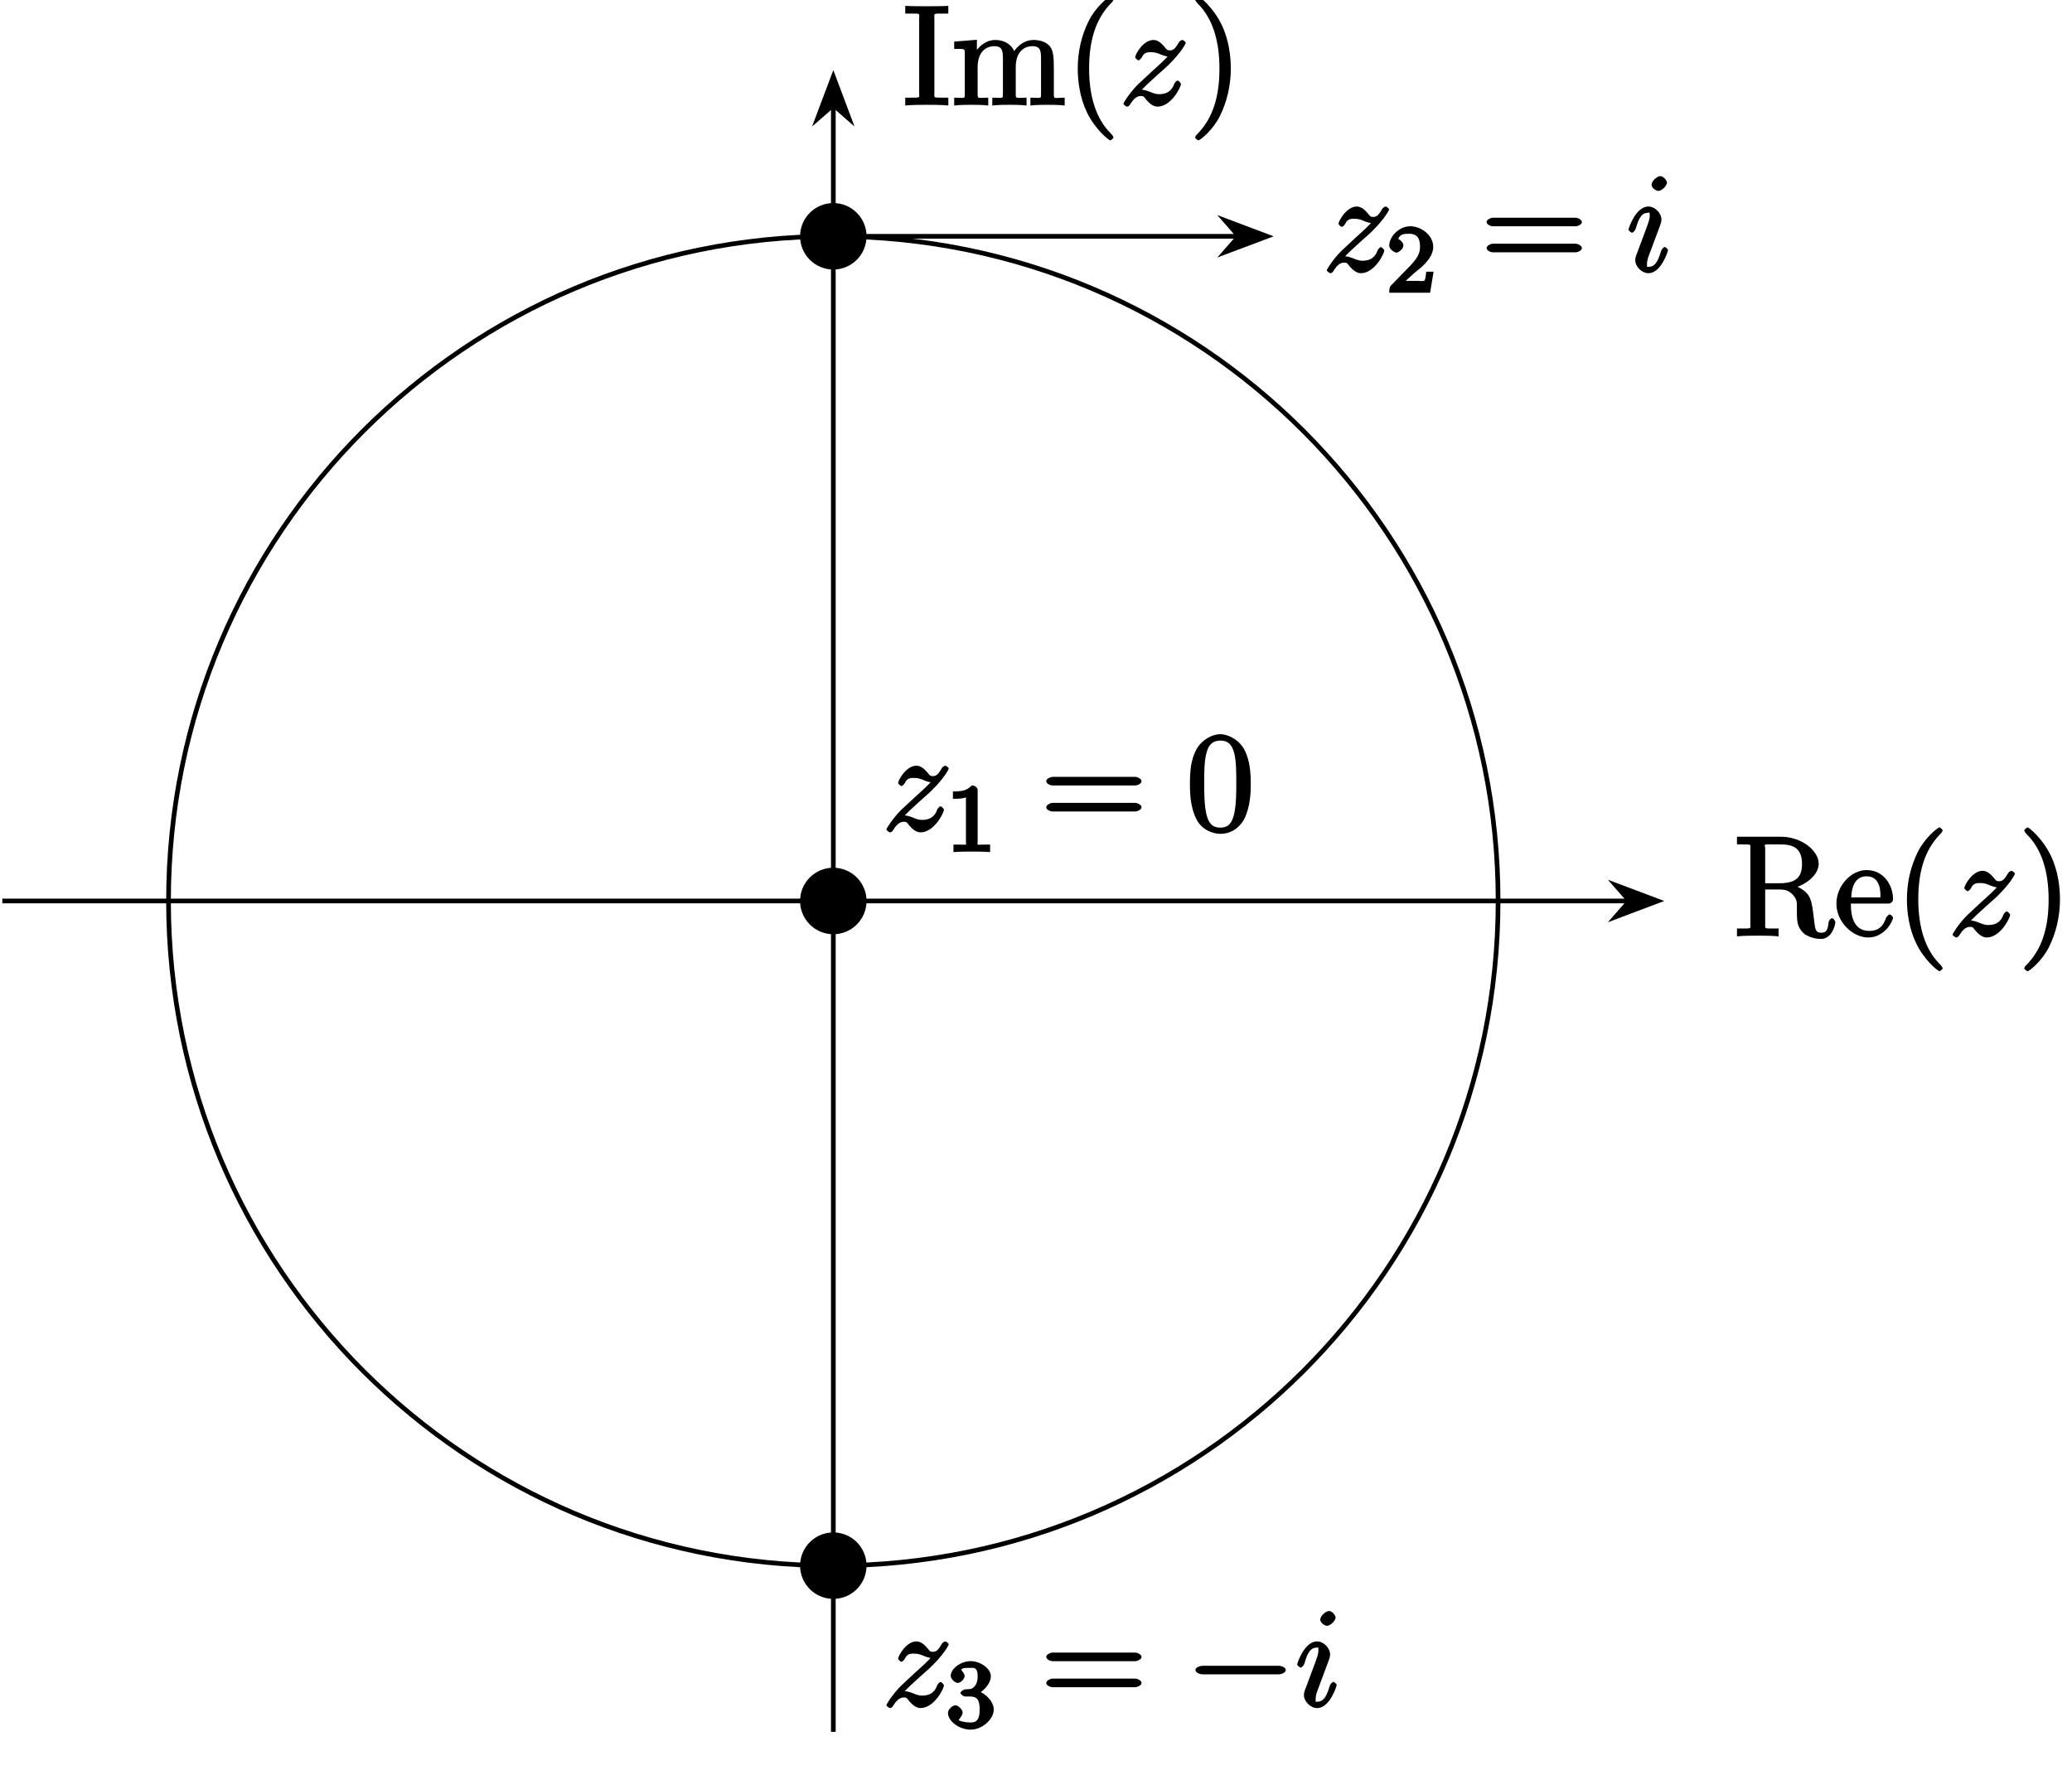
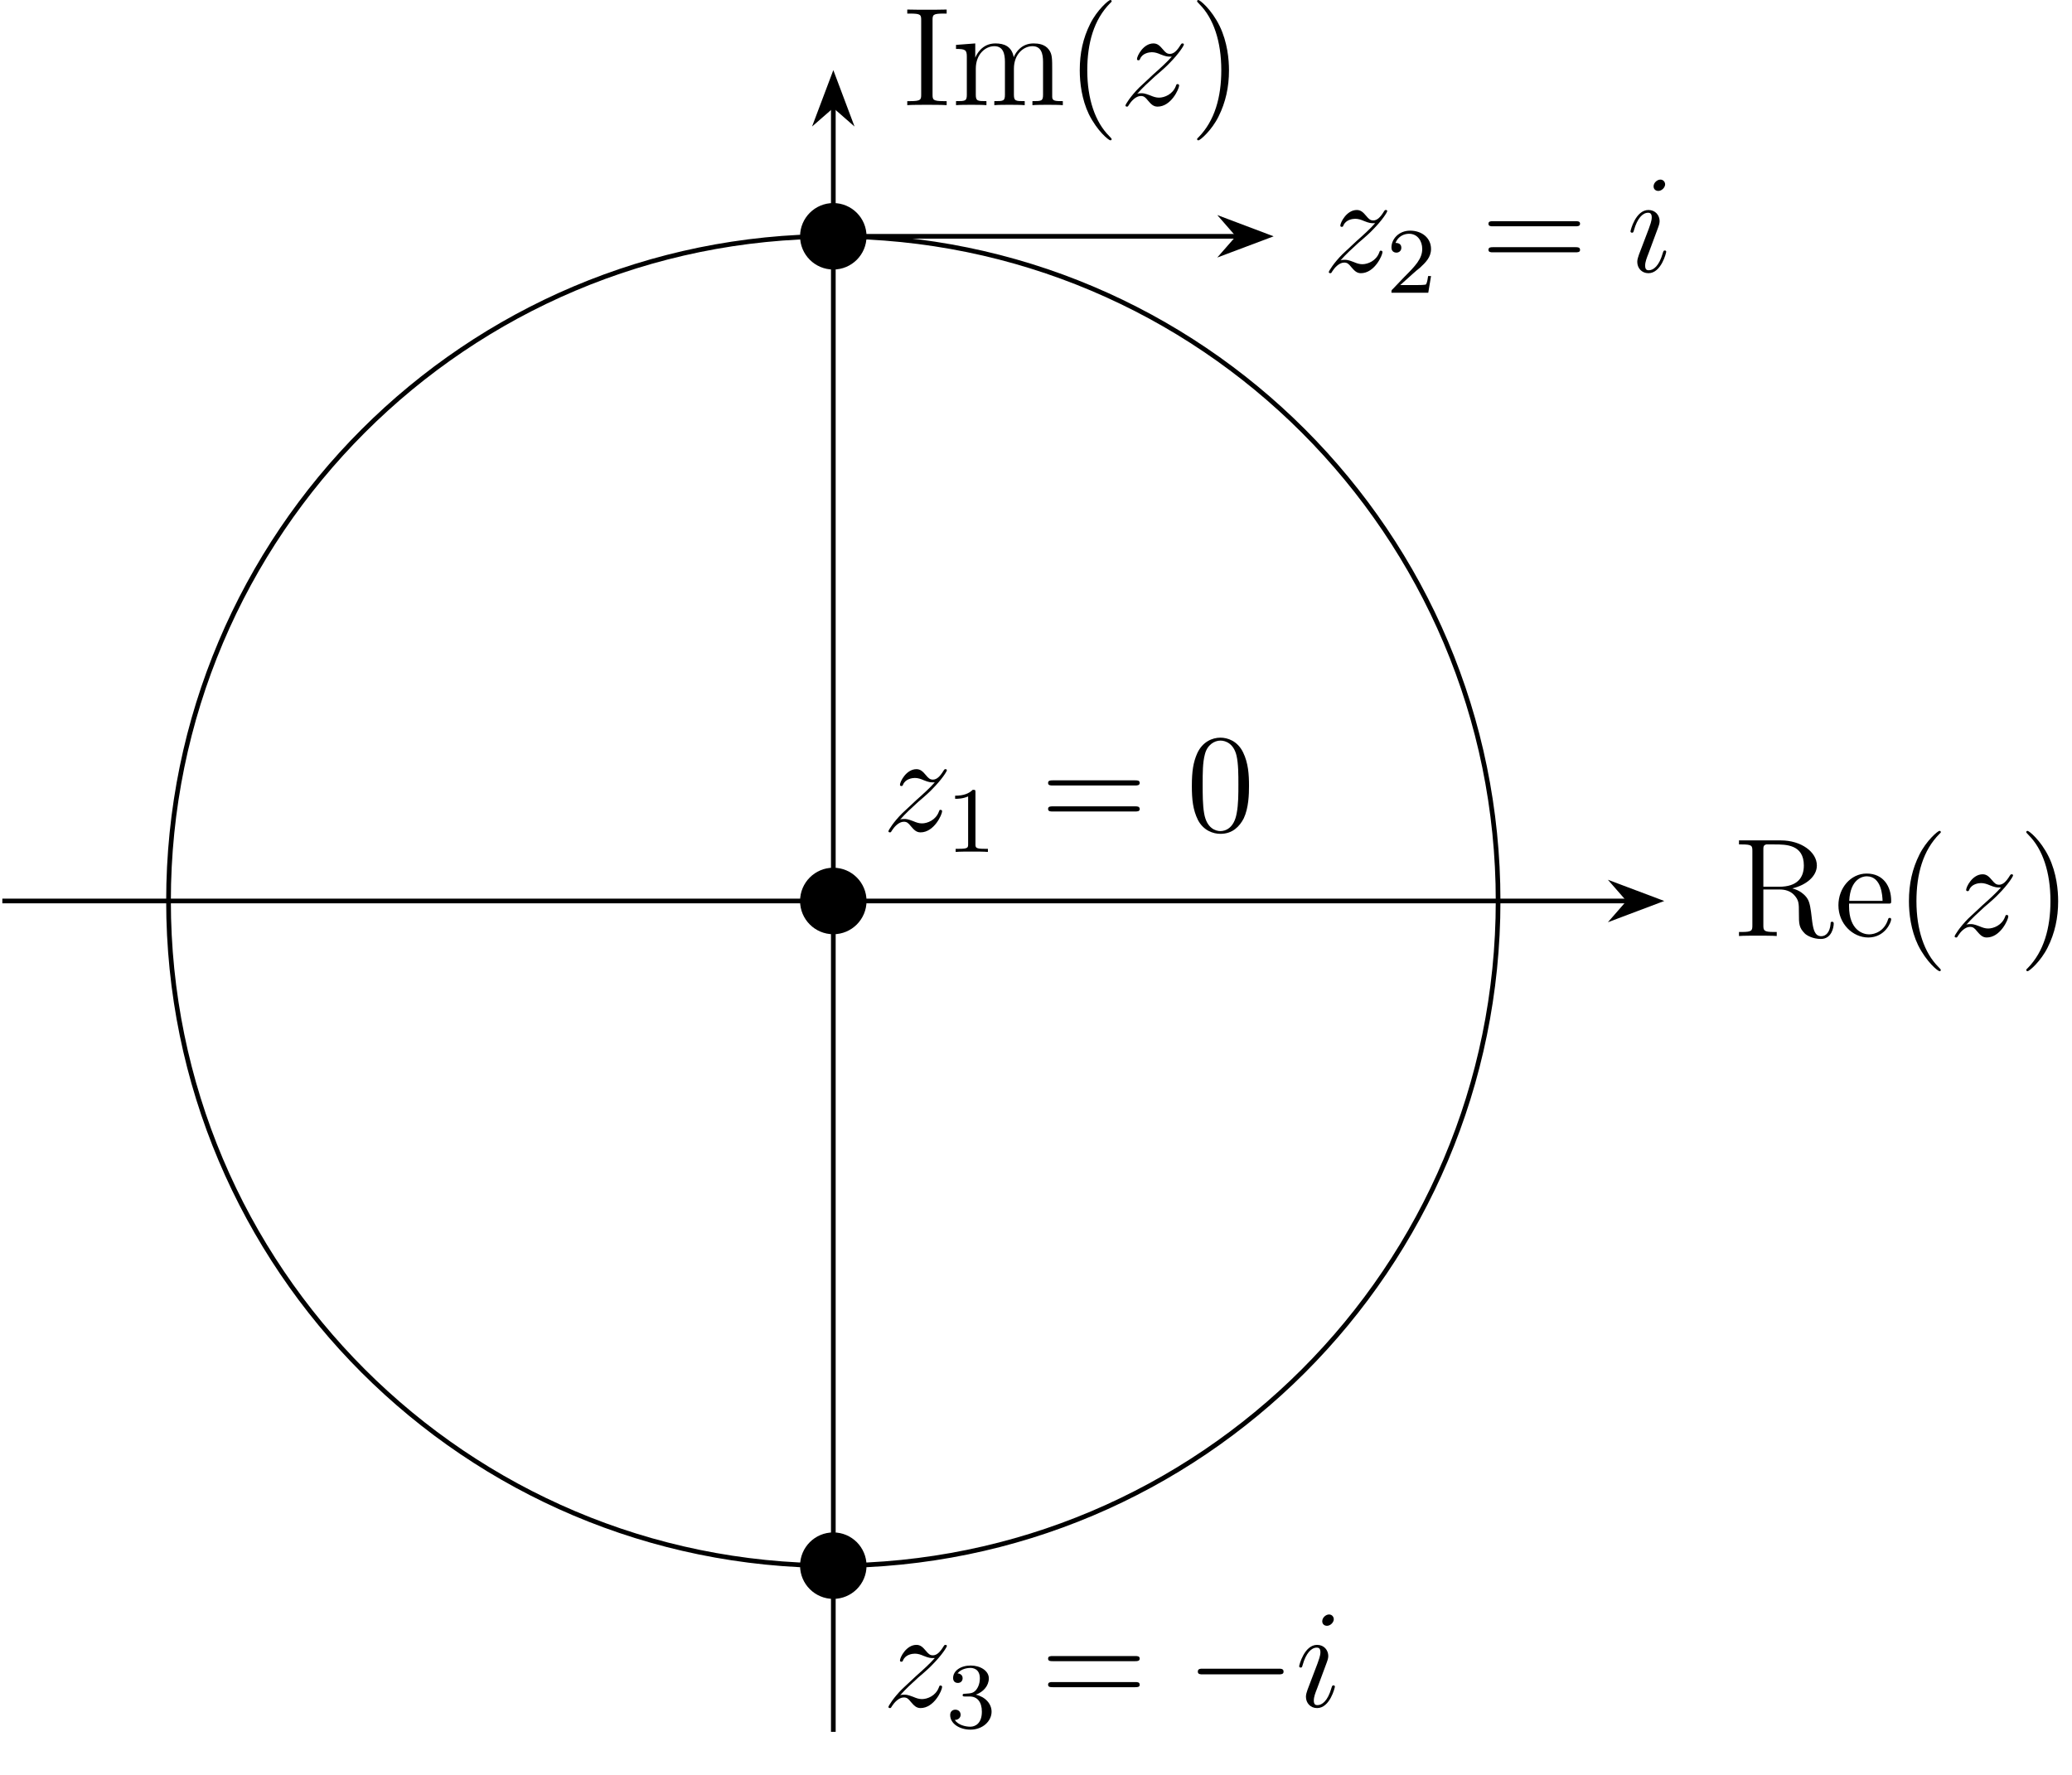
<svg xmlns="http://www.w3.org/2000/svg" xmlns:xlink="http://www.w3.org/1999/xlink" width="176.7pt" height="151.34pt" viewBox="0 0 176.7 151.34" version="1.1">
  <defs>
    <g>
      <symbol overflow="visible" id="glyph0-0">
        <path style="stroke:none;" d="" />
      </symbol>
      <symbol overflow="visible" id="glyph0-1">
-         <path style="stroke:none;" d="M 8.719 -1.188 C 8.719 -1.25 8.578 -1.516 8.438 -1.516 C 8.312 -1.516 8.156 -1.297 8.141 -1.172 C 8.078 -0.453 7.906 -0.281 7.516 -0.281 C 6.969 -0.281 7 -0.688 6.906 -1.328 L 6.797 -2.219 C 6.703 -2.828 6.609 -3.312 6.25 -3.688 C 6.125 -3.812 5.703 -4.188 5.047 -4.359 L 5.047 -4.062 C 6.234 -4.344 7.297 -5.234 7.297 -6.156 C 7.297 -7.312 5.797 -8.469 4.078 -8.469 L 0.328 -8.469 L 0.328 -7.812 L 0.734 -7.812 C 1.609 -7.812 1.469 -7.844 1.469 -7.406 L 1.469 -1.047 C 1.469 -0.609 1.609 -0.641 0.734 -0.641 L 0.328 -0.641 L 0.328 0.031 C 0.781 -0.031 1.75 -0.031 2.109 -0.031 C 2.453 -0.031 3.438 -0.031 3.875 0.031 L 3.875 -0.641 L 3.484 -0.641 C 2.625 -0.641 2.734 -0.609 2.734 -1.047 L 2.734 -3.969 L 3.969 -3.969 C 4.438 -3.969 4.75 -3.875 5.078 -3.531 C 5.484 -3.078 5.438 -2.938 5.438 -2.109 C 5.438 -1.172 5.484 -0.75 6.016 -0.234 C 6.188 -0.062 6.812 0.25 7.484 0.25 C 8.422 0.25 8.719 -0.938 8.719 -1.188 Z M 5.875 -6.156 C 5.875 -5.109 5.469 -4.5 3.922 -4.5 L 2.734 -4.5 L 2.734 -7.484 C 2.734 -7.75 2.578 -7.75 2.828 -7.812 C 2.938 -7.812 3.297 -7.812 3.531 -7.812 C 4.5 -7.812 5.875 -7.953 5.875 -6.156 Z M 5.875 -6.156 " />
+         <path style="stroke:none;" d="M 8.578 -1.047 C 8.578 -1.109 8.578 -1.219 8.438 -1.219 C 8.312 -1.219 8.312 -1.141 8.312 -1.031 C 8.25 -0.312 7.906 0.016 7.516 0.016 C 6.969 0.016 6.844 -0.547 6.75 -1.188 L 6.641 -2.078 C 6.547 -2.672 6.5 -3.062 6.141 -3.438 C 6.016 -3.562 5.703 -3.891 5.047 -4.062 C 6.234 -4.344 7.141 -5.094 7.141 -6.016 C 7.141 -7.172 5.797 -8.156 4.078 -8.156 L 0.5 -8.156 L 0.5 -7.812 L 0.734 -7.812 C 1.609 -7.812 1.641 -7.703 1.641 -7.25 L 1.641 -0.906 C 1.641 -0.469 1.609 -0.344 0.734 -0.344 L 0.5 -0.344 L 0.5 0 C 0.781 -0.031 1.75 -0.031 2.109 -0.031 C 2.453 -0.031 3.438 -0.031 3.719 0 L 3.719 -0.344 L 3.484 -0.344 C 2.625 -0.344 2.578 -0.469 2.578 -0.906 L 2.578 -3.969 L 3.969 -3.969 C 4.438 -3.969 4.875 -3.844 5.203 -3.5 C 5.609 -3.047 5.609 -2.797 5.609 -1.969 C 5.609 -1.031 5.609 -0.719 6.125 -0.203 C 6.312 -0.031 6.812 0.25 7.484 0.25 C 8.422 0.25 8.578 -0.781 8.578 -1.047 Z M 6.031 -6.016 C 6.031 -4.969 5.469 -4.203 3.922 -4.203 L 2.578 -4.203 L 2.578 -7.344 C 2.578 -7.609 2.578 -7.75 2.828 -7.812 C 2.938 -7.812 3.297 -7.812 3.531 -7.812 C 4.5 -7.812 6.031 -7.812 6.031 -6.016 Z M 6.031 -6.016 " />
      </symbol>
      <symbol overflow="visible" id="glyph0-2">
-         <path style="stroke:none;" d="M 5.016 -1.562 C 5.016 -1.641 4.812 -1.844 4.734 -1.844 C 4.641 -1.844 4.453 -1.625 4.422 -1.562 C 4.109 -0.562 3.484 -0.438 2.969 -0.438 C 2.469 -0.438 1.422 -0.625 1.422 -2.688 L 1.422 -2.766 L 4.578 -2.766 C 4.844 -2.766 5.016 -2.922 5.016 -3.141 C 5.016 -4.344 4.219 -5.625 2.766 -5.625 C 1.406 -5.625 0.188 -4.25 0.188 -2.766 C 0.188 -1.188 1.578 0.125 2.906 0.125 C 4.328 0.125 5.016 -1.312 5.016 -1.562 Z M 4.125 -3.297 L 1.453 -3.297 C 1.531 -5.016 2.422 -5.094 2.766 -5.094 C 4.047 -5.094 3.938 -3.547 3.938 -3.297 Z M 4.125 -3.297 " />
+         <path style="stroke:none;" d="M 4.859 -1.422 C 4.859 -1.5 4.812 -1.547 4.734 -1.547 C 4.641 -1.547 4.609 -1.484 4.594 -1.422 C 4.281 -0.422 3.484 -0.141 2.969 -0.141 C 2.469 -0.141 1.266 -0.484 1.266 -2.547 L 1.266 -2.766 L 4.578 -2.766 C 4.844 -2.766 4.859 -2.766 4.859 -3 C 4.859 -4.203 4.219 -5.328 2.766 -5.328 C 1.406 -5.328 0.359 -4.094 0.359 -2.625 C 0.359 -1.047 1.578 0.125 2.906 0.125 C 4.328 0.125 4.859 -1.172 4.859 -1.422 Z M 4.125 -3 L 1.281 -3 C 1.375 -4.875 2.422 -5.094 2.766 -5.094 C 4.047 -5.094 4.109 -3.406 4.125 -3 Z M 4.125 -3 " />
      </symbol>
      <symbol overflow="visible" id="glyph0-3">
-         <path style="stroke:none;" d="M 3.938 -0.141 L 3.938 -0.641 L 3.531 -0.641 C 2.625 -0.641 2.75 -0.609 2.75 -1.047 L 2.75 -7.406 C 2.75 -7.844 2.625 -7.812 3.531 -7.812 L 3.938 -7.812 L 3.938 -8.469 C 3.5 -8.438 2.469 -8.438 2.109 -8.438 C 1.75 -8.438 0.719 -8.438 0.266 -8.469 L 0.266 -7.812 L 0.688 -7.812 C 1.594 -7.812 1.453 -7.844 1.453 -7.406 L 1.453 -1.047 C 1.453 -0.609 1.594 -0.641 0.688 -0.641 L 0.266 -0.641 L 0.266 0.031 C 0.719 -0.031 1.75 -0.031 2.109 -0.031 C 2.469 -0.031 3.5 -0.031 3.938 0.031 Z M 3.938 -0.141 " />
+         <path style="stroke:none;" d="M 3.797 0 L 3.797 -0.344 L 3.531 -0.344 C 2.625 -0.344 2.594 -0.469 2.594 -0.906 L 2.594 -7.25 C 2.594 -7.703 2.625 -7.812 3.531 -7.812 L 3.797 -7.812 L 3.797 -8.156 C 3.5 -8.141 2.469 -8.141 2.109 -8.141 C 1.75 -8.141 0.719 -8.141 0.438 -8.156 L 0.438 -7.812 L 0.688 -7.812 C 1.594 -7.812 1.625 -7.703 1.625 -7.25 L 1.625 -0.906 C 1.625 -0.469 1.594 -0.344 0.688 -0.344 L 0.438 -0.344 L 0.438 0 C 0.719 -0.031 1.75 -0.031 2.109 -0.031 C 2.469 -0.031 3.5 -0.031 3.797 0 Z M 3.797 0 " />
      </symbol>
      <symbol overflow="visible" id="glyph0-4">
-         <path style="stroke:none;" d="M 9.641 -0.141 L 9.641 -0.641 C 8.875 -0.641 8.734 -0.484 8.719 -0.844 L 8.719 -3.047 C 8.719 -4.156 8.672 -4.609 8.406 -4.984 C 8.062 -5.453 7.391 -5.562 6.984 -5.562 C 5.984 -5.562 5.312 -4.703 5.125 -4.234 L 5.453 -4.234 C 5.281 -5.156 4.484 -5.562 3.734 -5.562 C 2.562 -5.562 1.953 -4.422 1.906 -4.344 L 2.156 -4.344 L 2.156 -5.578 L 0.219 -5.422 L 0.219 -4.797 C 1.188 -4.797 1.125 -4.859 1.125 -4.266 L 1.125 -1.031 C 1.125 -0.484 1.156 -0.641 0.219 -0.641 L 0.219 0.031 C 0.688 -0.031 1.344 -0.031 1.672 -0.031 C 2.016 -0.031 2.672 -0.031 3.125 0.031 L 3.125 -0.641 C 2.219 -0.641 2.219 -0.484 2.219 -1.031 L 2.219 -3.25 C 2.219 -4.5 2.891 -5.031 3.641 -5.031 C 4.375 -5.031 4.375 -4.562 4.375 -3.844 L 4.375 -1.031 C 4.375 -0.484 4.406 -0.641 3.469 -0.641 L 3.469 0.031 C 3.938 -0.031 4.594 -0.031 4.922 -0.031 C 5.266 -0.031 5.922 -0.031 6.391 0.031 L 6.391 -0.641 C 5.469 -0.641 5.469 -0.484 5.469 -1.031 L 5.469 -3.25 C 5.469 -4.5 6.141 -5.031 6.891 -5.031 C 7.625 -5.031 7.625 -4.562 7.625 -3.844 L 7.625 -1.031 C 7.625 -0.484 7.656 -0.641 6.719 -0.641 L 6.719 0.031 C 7.203 -0.031 7.844 -0.031 8.172 -0.031 C 8.516 -0.031 9.172 -0.031 9.641 0.031 Z M 9.641 -0.141 " />
+         <path style="stroke:none;" d="M 9.484 0 L 9.484 -0.344 C 8.875 -0.344 8.578 -0.344 8.578 -0.703 L 8.578 -2.906 C 8.578 -4.016 8.578 -4.344 8.297 -4.734 C 7.953 -5.203 7.391 -5.266 6.984 -5.266 C 5.984 -5.266 5.484 -4.547 5.297 -4.094 C 5.125 -5.016 4.484 -5.266 3.734 -5.266 C 2.562 -5.266 2.109 -4.281 2.016 -4.047 L 2.016 -5.266 L 0.375 -5.141 L 0.375 -4.797 C 1.188 -4.797 1.297 -4.703 1.297 -4.125 L 1.297 -0.891 C 1.297 -0.344 1.156 -0.344 0.375 -0.344 L 0.375 0 C 0.688 -0.031 1.344 -0.031 1.672 -0.031 C 2.016 -0.031 2.672 -0.031 2.969 0 L 2.969 -0.344 C 2.219 -0.344 2.062 -0.344 2.062 -0.891 L 2.062 -3.109 C 2.062 -4.359 2.891 -5.031 3.641 -5.031 C 4.375 -5.031 4.547 -4.422 4.547 -3.688 L 4.547 -0.891 C 4.547 -0.344 4.406 -0.344 3.641 -0.344 L 3.641 0 C 3.938 -0.031 4.594 -0.031 4.922 -0.031 C 5.266 -0.031 5.922 -0.031 6.234 0 L 6.234 -0.344 C 5.469 -0.344 5.312 -0.344 5.312 -0.891 L 5.312 -3.109 C 5.312 -4.359 6.141 -5.031 6.891 -5.031 C 7.625 -5.031 7.797 -4.422 7.797 -3.688 L 7.797 -0.891 C 7.797 -0.344 7.656 -0.344 6.891 -0.344 L 6.891 0 C 7.203 -0.031 7.844 -0.031 8.172 -0.031 C 8.516 -0.031 9.172 -0.031 9.484 0 Z M 9.484 0 " />
      </symbol>
      <symbol overflow="visible" id="glyph1-0">
        <path style="stroke:none;" d="" />
      </symbol>
      <symbol overflow="visible" id="glyph1-1">
-         <path style="stroke:none;" d="M 4.047 2.766 C 4.047 2.719 4 2.594 3.797 2.391 C 2.594 1.188 1.969 -0.688 1.969 -3.125 C 1.969 -5.438 2.484 -7.328 3.875 -8.734 C 4 -8.844 4.047 -8.984 4.047 -9.016 C 4.047 -9.078 3.828 -9.266 3.781 -9.266 C 3.625 -9.266 2.516 -8.359 1.938 -7.188 C 1.328 -5.969 1 -4.594 1 -3.125 C 1 -2.062 1.172 -0.641 1.797 0.641 C 2.5 2.078 3.641 3 3.781 3 C 3.828 3 4.047 2.828 4.047 2.766 Z M 4.047 2.766 " />
+         <path style="stroke:none;" d="M 3.891 2.906 C 3.891 2.875 3.891 2.844 3.688 2.641 C 2.484 1.438 1.812 -0.531 1.812 -2.969 C 1.812 -5.297 2.375 -7.297 3.766 -8.703 C 3.891 -8.812 3.891 -8.828 3.891 -8.875 C 3.891 -8.938 3.828 -8.969 3.781 -8.969 C 3.625 -8.969 2.641 -8.109 2.062 -6.938 C 1.453 -5.719 1.172 -4.453 1.172 -2.969 C 1.172 -1.906 1.344 -0.484 1.953 0.781 C 2.672 2.219 3.641 3 3.781 3 C 3.828 3 3.891 2.969 3.891 2.906 Z M 3.891 2.906 " />
      </symbol>
      <symbol overflow="visible" id="glyph1-2">
-         <path style="stroke:none;" d="M 3.531 -3.125 C 3.531 -4.031 3.406 -5.516 2.734 -6.891 C 2.031 -8.328 0.891 -9.266 0.766 -9.266 C 0.719 -9.266 0.484 -9.078 0.484 -9.016 C 0.484 -8.984 0.531 -8.844 0.734 -8.641 C 1.938 -7.438 2.562 -5.562 2.562 -3.125 C 2.562 -0.812 2.047 1.078 0.656 2.484 C 0.531 2.594 0.484 2.719 0.484 2.766 C 0.484 2.828 0.719 3 0.766 3 C 0.922 3 2.016 2.109 2.594 0.938 C 3.203 -0.281 3.531 -1.688 3.531 -3.125 Z M 3.531 -3.125 " />
+         <path style="stroke:none;" d="M 3.375 -2.969 C 3.375 -3.891 3.25 -5.359 2.578 -6.75 C 1.875 -8.188 0.891 -8.969 0.766 -8.969 C 0.719 -8.969 0.656 -8.938 0.656 -8.875 C 0.656 -8.828 0.656 -8.812 0.859 -8.609 C 2.062 -7.406 2.719 -5.422 2.719 -2.984 C 2.719 -0.672 2.156 1.328 0.781 2.734 C 0.656 2.844 0.656 2.875 0.656 2.906 C 0.656 2.969 0.719 3 0.766 3 C 0.922 3 1.906 2.141 2.484 0.969 C 3.094 -0.25 3.375 -1.547 3.375 -2.969 Z M 3.375 -2.969 " />
      </symbol>
      <symbol overflow="visible" id="glyph1-3">
-         <path style="stroke:none;" d="M 8.062 -3.875 C 8.234 -3.875 8.609 -4.016 8.609 -4.234 C 8.609 -4.453 8.25 -4.609 8.062 -4.609 L 1.031 -4.609 C 0.859 -4.609 0.484 -4.453 0.484 -4.25 C 0.484 -4.016 0.844 -3.875 1.031 -3.875 Z M 8.062 -1.656 C 8.234 -1.656 8.609 -1.797 8.609 -2.016 C 8.609 -2.234 8.25 -2.391 8.062 -2.391 L 1.031 -2.391 C 0.859 -2.391 0.484 -2.234 0.484 -2.016 C 0.484 -1.797 0.844 -1.656 1.031 -1.656 Z M 8.062 -1.656 " />
+         <path style="stroke:none;" d="M 8.062 -3.875 C 8.234 -3.875 8.453 -3.875 8.453 -4.094 C 8.453 -4.312 8.25 -4.312 8.062 -4.312 L 1.031 -4.312 C 0.859 -4.312 0.641 -4.312 0.641 -4.094 C 0.641 -3.875 0.844 -3.875 1.031 -3.875 Z M 8.062 -1.656 C 8.234 -1.656 8.453 -1.656 8.453 -1.859 C 8.453 -2.094 8.25 -2.094 8.062 -2.094 L 1.031 -2.094 C 0.859 -2.094 0.641 -2.094 0.641 -1.875 C 0.641 -1.656 0.844 -1.656 1.031 -1.656 Z M 8.062 -1.656 " />
      </symbol>
      <symbol overflow="visible" id="glyph1-4">
-         <path style="stroke:none;" d="M 5.516 -3.969 C 5.516 -4.953 5.453 -5.922 5.016 -6.844 C 4.531 -7.828 3.516 -8.25 2.922 -8.25 C 2.234 -8.25 1.219 -7.75 0.781 -6.75 C 0.438 -6 0.328 -5.266 0.328 -3.969 C 0.328 -2.812 0.453 -1.828 0.891 -0.984 C 1.344 -0.078 2.297 0.25 2.922 0.25 C 3.953 0.25 4.656 -0.406 4.984 -1.062 C 5.484 -2.109 5.516 -3.281 5.516 -3.969 Z M 2.922 -0.281 C 2.531 -0.281 1.906 -0.344 1.688 -1.656 C 1.547 -2.359 1.547 -3.281 1.547 -4.109 C 1.547 -5.094 1.547 -5.969 1.75 -6.688 C 1.953 -7.484 2.406 -7.703 2.922 -7.703 C 3.375 -7.703 3.891 -7.578 4.125 -6.547 C 4.281 -5.875 4.281 -4.922 4.281 -4.109 C 4.281 -3.312 4.281 -2.406 4.141 -1.672 C 3.922 -0.359 3.328 -0.281 2.922 -0.281 Z M 2.922 -0.281 " />
+         <path style="stroke:none;" d="M 5.359 -3.828 C 5.359 -4.812 5.297 -5.781 4.859 -6.688 C 4.375 -7.688 3.516 -7.953 2.922 -7.953 C 2.234 -7.953 1.391 -7.609 0.938 -6.609 C 0.609 -5.859 0.484 -5.109 0.484 -3.828 C 0.484 -2.672 0.578 -1.797 1 -0.938 C 1.469 -0.031 2.297 0.25 2.922 0.25 C 3.953 0.25 4.547 -0.375 4.906 -1.062 C 5.328 -1.953 5.359 -3.125 5.359 -3.828 Z M 2.922 0.016 C 2.531 0.016 1.75 -0.203 1.531 -1.5 C 1.406 -2.219 1.406 -3.125 1.406 -3.969 C 1.406 -4.953 1.406 -5.828 1.594 -6.531 C 1.797 -7.344 2.406 -7.703 2.922 -7.703 C 3.375 -7.703 4.062 -7.438 4.297 -6.406 C 4.453 -5.719 4.453 -4.781 4.453 -3.969 C 4.453 -3.172 4.453 -2.266 4.312 -1.531 C 4.094 -0.219 3.328 0.016 2.922 0.016 Z M 2.922 0.016 " />
      </symbol>
      <symbol overflow="visible" id="glyph2-0">
        <path style="stroke:none;" d="" />
      </symbol>
      <symbol overflow="visible" id="glyph2-1">
-         <path style="stroke:none;" d="M 1.625 -1 C 2.141 -1.594 2.562 -1.953 3.156 -2.5 C 3.875 -3.125 4.188 -3.422 4.344 -3.594 C 5.188 -4.422 5.656 -5.219 5.656 -5.312 C 5.656 -5.422 5.406 -5.562 5.375 -5.562 C 5.297 -5.562 5.156 -5.469 5.094 -5.391 C 4.797 -4.875 4.625 -4.672 4.312 -4.672 C 4.062 -4.672 4.047 -4.734 3.812 -5.016 C 3.562 -5.312 3.25 -5.562 2.906 -5.562 C 2.031 -5.562 1.344 -4.328 1.344 -4.078 C 1.344 -4.047 1.516 -3.828 1.625 -3.828 C 1.719 -3.828 1.891 -4.016 1.922 -4.094 C 2.125 -4.578 2.547 -4.516 2.766 -4.516 C 3.031 -4.516 3.266 -4.438 3.516 -4.328 C 3.969 -4.141 4.156 -4.141 4.281 -4.141 C 4.359 -4.141 4.406 -4.141 4.469 -4.141 L 4.344 -4.406 C 3.953 -3.938 3.312 -3.359 2.766 -2.875 L 1.562 -1.75 C 0.844 -1.016 0.344 -0.203 0.344 -0.125 C 0.344 -0.047 0.578 0.125 0.641 0.125 C 0.719 0.125 0.844 0.078 0.922 -0.078 C 1.109 -0.375 1.391 -0.781 1.828 -0.781 C 2.078 -0.781 2.078 -0.734 2.312 -0.438 C 2.547 -0.172 2.875 0.125 3.25 0.125 C 4.422 0.125 5.25 -1.547 5.25 -1.812 C 5.25 -1.859 5.078 -2.094 4.953 -2.094 C 4.859 -2.094 4.688 -1.891 4.656 -1.766 C 4.391 -1.062 3.844 -0.938 3.375 -0.938 C 3.125 -0.938 2.891 -1.016 2.641 -1.125 C 2.156 -1.312 2.031 -1.312 1.875 -1.312 C 1.75 -1.312 1.625 -1.312 1.516 -1.266 Z M 1.625 -1 " />
+         <path style="stroke:none;" d="M 1.516 -0.969 C 2.031 -1.547 2.453 -1.922 3.047 -2.469 C 3.766 -3.078 4.078 -3.375 4.25 -3.562 C 5.078 -4.391 5.5 -5.078 5.5 -5.172 C 5.5 -5.266 5.406 -5.266 5.375 -5.266 C 5.297 -5.266 5.266 -5.219 5.219 -5.141 C 4.906 -4.625 4.625 -4.375 4.312 -4.375 C 4.062 -4.375 3.938 -4.484 3.703 -4.766 C 3.453 -5.062 3.25 -5.266 2.906 -5.266 C 2.031 -5.266 1.5 -4.188 1.5 -3.938 C 1.5 -3.891 1.516 -3.828 1.625 -3.828 C 1.719 -3.828 1.734 -3.875 1.766 -3.953 C 1.969 -4.438 2.547 -4.516 2.766 -4.516 C 3.031 -4.516 3.266 -4.438 3.516 -4.328 C 3.969 -4.141 4.156 -4.141 4.281 -4.141 C 4.359 -4.141 4.406 -4.141 4.469 -4.141 C 4.078 -3.688 3.438 -3.109 2.891 -2.625 L 1.688 -1.5 C 0.953 -0.766 0.516 -0.062 0.516 0.031 C 0.516 0.094 0.578 0.125 0.641 0.125 C 0.719 0.125 0.734 0.109 0.812 -0.031 C 1 -0.328 1.391 -0.781 1.828 -0.781 C 2.078 -0.781 2.203 -0.688 2.438 -0.391 C 2.672 -0.125 2.875 0.125 3.25 0.125 C 4.422 0.125 5.094 -1.406 5.094 -1.672 C 5.094 -1.719 5.078 -1.797 4.953 -1.797 C 4.859 -1.797 4.859 -1.75 4.812 -1.625 C 4.547 -0.922 3.844 -0.641 3.375 -0.641 C 3.125 -0.641 2.891 -0.719 2.641 -0.828 C 2.156 -1.016 2.031 -1.016 1.875 -1.016 C 1.75 -1.016 1.625 -1.016 1.516 -0.969 Z M 1.516 -0.969 " />
      </symbol>
      <symbol overflow="visible" id="glyph2-2">
-         <path style="stroke:none;" d="M 3.531 -1.859 C 3.531 -1.906 3.328 -2.109 3.266 -2.109 C 3.156 -2.109 2.969 -1.922 2.922 -1.719 C 2.609 -0.641 2.281 -0.422 1.891 -0.422 C 1.75 -0.422 1.734 -0.297 1.734 -0.656 C 1.734 -0.984 1.875 -1.344 2.016 -1.703 L 2.844 -3.922 C 2.875 -4.016 2.969 -4.234 2.969 -4.453 C 2.969 -4.953 2.453 -5.562 1.859 -5.562 C 0.766 -5.562 0.156 -3.688 0.156 -3.578 C 0.156 -3.531 0.375 -3.328 0.453 -3.328 C 0.562 -3.328 0.734 -3.531 0.781 -3.688 C 1.062 -4.703 1.359 -5.031 1.828 -5.031 C 1.938 -5.031 1.969 -5.156 1.969 -4.781 C 1.969 -4.469 1.812 -4.078 1.719 -3.812 L 0.891 -1.594 C 0.812 -1.406 0.734 -1.203 0.734 -0.984 C 0.734 -0.453 1.281 0.125 1.859 0.125 C 2.953 0.125 3.531 -1.766 3.531 -1.859 Z M 3.438 -7.609 C 3.438 -7.781 3.141 -8.156 2.875 -8.156 C 2.609 -8.156 2.125 -7.734 2.125 -7.422 C 2.125 -7.125 2.547 -6.891 2.688 -6.891 C 3.016 -6.891 3.438 -7.344 3.438 -7.609 Z M 3.438 -7.609 " />
+         <path style="stroke:none;" d="M 3.375 -1.703 C 3.375 -1.766 3.328 -1.812 3.266 -1.812 C 3.156 -1.812 3.141 -1.781 3.078 -1.578 C 2.766 -0.484 2.281 -0.125 1.891 -0.125 C 1.75 -0.125 1.578 -0.156 1.578 -0.516 C 1.578 -0.844 1.719 -1.188 1.859 -1.547 L 2.688 -3.781 C 2.719 -3.875 2.812 -4.094 2.812 -4.312 C 2.812 -4.812 2.453 -5.266 1.859 -5.266 C 0.766 -5.266 0.328 -3.531 0.328 -3.438 C 0.328 -3.391 0.375 -3.328 0.453 -3.328 C 0.562 -3.328 0.578 -3.375 0.625 -3.547 C 0.906 -4.547 1.359 -5.031 1.828 -5.031 C 1.938 -5.031 2.141 -5.016 2.141 -4.641 C 2.141 -4.328 1.984 -3.938 1.891 -3.672 L 1.047 -1.453 C 0.984 -1.25 0.906 -1.062 0.906 -0.844 C 0.906 -0.312 1.281 0.125 1.859 0.125 C 2.953 0.125 3.375 -1.625 3.375 -1.703 Z M 3.281 -7.453 C 3.281 -7.641 3.141 -7.859 2.875 -7.859 C 2.609 -7.859 2.297 -7.594 2.297 -7.281 C 2.297 -6.984 2.547 -6.891 2.688 -6.891 C 3.016 -6.891 3.281 -7.203 3.281 -7.453 Z M 3.281 -7.453 " />
      </symbol>
      <symbol overflow="visible" id="glyph3-0">
        <path style="stroke:none;" d="" />
      </symbol>
      <symbol overflow="visible" id="glyph3-1">
-         <path style="stroke:none;" d="M 2.688 -5.266 C 2.688 -5.469 2.484 -5.672 2.188 -5.672 C 1.812 -5.297 1.516 -5.156 0.578 -5.156 L 0.578 -4.531 C 0.984 -4.531 1.406 -4.531 1.688 -4.656 L 1.688 -0.844 C 1.688 -0.547 1.844 -0.625 1.094 -0.625 L 0.625 -0.625 L 0.625 0.016 C 1.141 -0.031 1.828 -0.031 2.188 -0.031 C 2.547 -0.031 3.234 -0.031 3.75 0.016 L 3.75 -0.625 L 3.281 -0.625 C 2.531 -0.625 2.688 -0.547 2.688 -0.844 Z M 2.688 -5.266 " />
+         <path style="stroke:none;" d="M 2.5 -5.078 C 2.5 -5.297 2.484 -5.297 2.266 -5.297 C 1.938 -4.984 1.516 -4.797 0.766 -4.797 L 0.766 -4.531 C 0.984 -4.531 1.406 -4.531 1.875 -4.734 L 1.875 -0.656 C 1.875 -0.359 1.844 -0.266 1.094 -0.266 L 0.812 -0.266 L 0.812 0 C 1.141 -0.031 1.828 -0.031 2.188 -0.031 C 2.547 -0.031 3.234 -0.031 3.562 0 L 3.562 -0.266 L 3.281 -0.266 C 2.531 -0.266 2.5 -0.359 2.5 -0.656 Z M 2.5 -5.078 " />
      </symbol>
      <symbol overflow="visible" id="glyph3-2">
-         <path style="stroke:none;" d="M 2.375 -1.688 C 2.5 -1.797 2.844 -2.062 2.969 -2.172 C 3.453 -2.625 3.984 -3.203 3.984 -3.922 C 3.984 -4.875 3 -5.672 2.016 -5.672 C 1.047 -5.672 0.234 -4.75 0.234 -4.047 C 0.234 -3.656 0.734 -3.422 0.844 -3.422 C 1.016 -3.422 1.438 -3.719 1.438 -4.031 C 1.438 -4.438 0.859 -4.625 1.016 -4.625 C 1.172 -5.016 1.531 -5.031 1.922 -5.031 C 2.656 -5.031 2.859 -4.594 2.859 -3.922 C 2.859 -3.094 2.328 -2.609 1.391 -1.656 L 0.375 -0.609 C 0.281 -0.531 0.234 -0.375 0.234 0 L 3.719 0 L 4.016 -1.797 L 3.391 -1.797 C 3.344 -1.453 3.328 -1.172 3.234 -1.031 C 3.188 -0.969 2.719 -1.016 2.594 -1.016 L 1.172 -1.016 L 1.297 -0.703 Z M 2.375 -1.688 " />
+         <path style="stroke:none;" d="M 2.25 -1.625 C 2.375 -1.75 2.703 -2.016 2.844 -2.125 C 3.328 -2.578 3.797 -3.016 3.797 -3.734 C 3.797 -4.688 3 -5.297 2.016 -5.297 C 1.047 -5.297 0.422 -4.578 0.422 -3.859 C 0.422 -3.469 0.734 -3.422 0.844 -3.422 C 1.016 -3.422 1.266 -3.531 1.266 -3.844 C 1.266 -4.25 0.859 -4.25 0.766 -4.25 C 1 -4.844 1.531 -5.031 1.922 -5.031 C 2.656 -5.031 3.047 -4.406 3.047 -3.734 C 3.047 -2.906 2.469 -2.297 1.516 -1.344 L 0.516 -0.297 C 0.422 -0.219 0.422 -0.203 0.422 0 L 3.562 0 L 3.797 -1.422 L 3.547 -1.422 C 3.531 -1.266 3.469 -0.875 3.375 -0.719 C 3.328 -0.656 2.719 -0.656 2.594 -0.656 L 1.172 -0.656 Z M 2.25 -1.625 " />
      </symbol>
      <symbol overflow="visible" id="glyph3-3">
-         <path style="stroke:none;" d="M 2.016 -2.656 C 2.641 -2.656 2.859 -2.375 2.859 -1.547 C 2.859 -0.547 2.484 -0.438 2.062 -0.438 C 1.625 -0.438 1.141 -0.547 1.078 -0.656 C 1.031 -0.656 1.406 -1.016 1.406 -1.281 C 1.406 -1.531 1.047 -1.906 0.781 -1.906 C 0.578 -1.906 0.156 -1.578 0.156 -1.266 C 0.156 -0.516 1.156 0.172 2.078 0.172 C 3.125 0.172 4.062 -0.75 4.062 -1.547 C 4.062 -2.203 3.344 -3 2.531 -3.172 L 2.531 -2.812 C 3.156 -3.031 3.812 -3.75 3.812 -4.391 C 3.812 -5.031 2.922 -5.672 2.094 -5.672 C 1.234 -5.672 0.391 -5.016 0.391 -4.422 C 0.391 -4.125 0.781 -3.812 1 -3.812 C 1.25 -3.812 1.578 -4.172 1.578 -4.406 C 1.578 -4.688 1.141 -4.984 1.328 -4.984 C 1.438 -5.125 1.922 -5.094 2.062 -5.094 C 2.266 -5.094 2.688 -5.219 2.688 -4.391 C 2.688 -3.828 2.516 -3.625 2.406 -3.5 C 2.156 -3.25 2.109 -3.297 1.625 -3.266 C 1.469 -3.25 1.219 -3.062 1.219 -2.953 C 1.219 -2.844 1.484 -2.656 1.625 -2.656 Z M 2.016 -2.656 " />
+         <path style="stroke:none;" d="M 2.016 -2.656 C 2.641 -2.656 3.047 -2.203 3.047 -1.359 C 3.047 -0.359 2.484 -0.078 2.062 -0.078 C 1.625 -0.078 1.016 -0.234 0.734 -0.656 C 1.031 -0.656 1.234 -0.844 1.234 -1.094 C 1.234 -1.359 1.047 -1.531 0.781 -1.531 C 0.578 -1.531 0.344 -1.406 0.344 -1.078 C 0.344 -0.328 1.156 0.172 2.078 0.172 C 3.125 0.172 3.875 -0.562 3.875 -1.359 C 3.875 -2.031 3.344 -2.625 2.531 -2.812 C 3.156 -3.031 3.641 -3.562 3.641 -4.203 C 3.641 -4.844 2.922 -5.297 2.094 -5.297 C 1.234 -5.297 0.594 -4.844 0.594 -4.234 C 0.594 -3.938 0.781 -3.812 1 -3.812 C 1.25 -3.812 1.406 -3.984 1.406 -4.219 C 1.406 -4.516 1.141 -4.625 0.969 -4.625 C 1.312 -5.062 1.922 -5.094 2.062 -5.094 C 2.266 -5.094 2.875 -5.031 2.875 -4.203 C 2.875 -3.656 2.641 -3.312 2.531 -3.188 C 2.297 -2.938 2.109 -2.922 1.625 -2.891 C 1.469 -2.891 1.406 -2.875 1.406 -2.766 C 1.406 -2.656 1.484 -2.656 1.625 -2.656 Z M 2.016 -2.656 " />
      </symbol>
      <symbol overflow="visible" id="glyph4-0">
        <path style="stroke:none;" d="" />
      </symbol>
      <symbol overflow="visible" id="glyph4-1">
-         <path style="stroke:none;" d="M 7.875 -2.75 C 8.078 -2.75 8.484 -2.875 8.484 -3.125 C 8.484 -3.359 8.078 -3.484 7.875 -3.484 L 1.406 -3.484 C 1.203 -3.484 0.781 -3.359 0.781 -3.125 C 0.781 -2.875 1.203 -2.75 1.406 -2.75 Z M 7.875 -2.75 " />
+         <path style="stroke:none;" d="M 7.875 -2.75 C 8.078 -2.75 8.297 -2.75 8.297 -2.984 C 8.297 -3.234 8.078 -3.234 7.875 -3.234 L 1.406 -3.234 C 1.203 -3.234 0.984 -3.234 0.984 -2.984 C 0.984 -2.75 1.203 -2.75 1.406 -2.75 Z M 7.875 -2.75 " />
      </symbol>
    </g>
  </defs>
  <g id="surface1">
    <path style="fill:none;stroke-width:0.399;stroke-linecap:butt;stroke-linejoin:miter;stroke:rgb(0%,0%,0%);stroke-opacity:1;stroke-miterlimit:10;" d="M -70.866 0 L 67.802 0 " transform="matrix(1,0,0,-1,71.065,76.848)" />
    <path style="fill-rule:nonzero;fill:rgb(0%,0%,0%);fill-opacity:1;stroke-width:0.399;stroke-linecap:butt;stroke-linejoin:miter;stroke:rgb(0%,0%,0%);stroke-opacity:1;stroke-miterlimit:10;" d="M 4.213 0 L 0.643 1.344 L 1.819 0 L 0.643 -1.347 Z M 4.213 0 " transform="matrix(1,0,0,-1,137.1499,76.848)" />
    <path style="fill:none;stroke-width:0.399;stroke-linecap:butt;stroke-linejoin:miter;stroke:rgb(0%,0%,0%);stroke-opacity:1;stroke-miterlimit:10;" d="M 0.001 -70.867 L 0.001 67.805 " transform="matrix(1,0,0,-1,71.065,76.848)" />
    <path style="fill-rule:nonzero;fill:rgb(0%,0%,0%);fill-opacity:1;stroke-width:0.399;stroke-linecap:butt;stroke-linejoin:miter;stroke:rgb(0%,0%,0%);stroke-opacity:1;stroke-miterlimit:10;" d="M 4.216 -0.001 L 0.642 1.346 L 1.818 -0.001 L 0.642 -1.345 Z M 4.216 -0.001 " transform="matrix(0,-1,-1,0,71.065,10.76305)" />
    <g style="fill:rgb(0%,0%,0%);fill-opacity:1;">
      <use xlink:href="#glyph0-1" x="147.801" y="79.837" />
      <use xlink:href="#glyph0-2" x="156.421" y="79.837" />
    </g>
    <g style="fill:rgb(0%,0%,0%);fill-opacity:1;">
      <use xlink:href="#glyph1-1" x="161.622" y="79.837" />
    </g>
    <g style="fill:rgb(0%,0%,0%);fill-opacity:1;">
      <use xlink:href="#glyph2-1" x="166.174" y="79.837" />
    </g>
    <g style="fill:rgb(0%,0%,0%);fill-opacity:1;">
      <use xlink:href="#glyph1-2" x="172.144" y="79.837" />
    </g>
    <g style="fill:rgb(0%,0%,0%);fill-opacity:1;">
      <use xlink:href="#glyph0-3" x="76.934" y="8.97" />
      <use xlink:href="#glyph0-4" x="81.154" y="8.97" />
    </g>
    <g style="fill:rgb(0%,0%,0%);fill-opacity:1;">
      <use xlink:href="#glyph1-1" x="90.91" y="8.97" />
    </g>
    <g style="fill:rgb(0%,0%,0%);fill-opacity:1;">
      <use xlink:href="#glyph2-1" x="95.462" y="8.97" />
    </g>
    <g style="fill:rgb(0%,0%,0%);fill-opacity:1;">
      <use xlink:href="#glyph1-2" x="101.433" y="8.97" />
    </g>
    <path style="fill:none;stroke-width:0.399;stroke-linecap:butt;stroke-linejoin:miter;stroke:rgb(0%,0%,0%);stroke-opacity:1;stroke-miterlimit:10;" d="M 56.693 0 C 56.693 31.313 31.31 56.692 0.001 56.692 C -31.311 56.692 -56.694 31.313 -56.694 0 C -56.694 -31.312 -31.311 -56.695 0.001 -56.695 C 31.31 -56.695 56.693 -31.312 56.693 0 Z M 56.693 0 " transform="matrix(1,0,0,-1,71.065,76.848)" />
    <path style=" stroke:none;fill-rule:nonzero;fill:rgb(0%,0%,0%);fill-opacity:1;" d="M 73.898 76.848 C 73.898 75.281 72.629 74.012 71.066 74.012 C 69.5 74.012 68.23 75.281 68.23 76.848 C 68.23 78.414 69.5 79.684 71.066 79.684 C 72.629 79.684 73.898 78.414 73.898 76.848 Z M 73.898 76.848 " />
    <g style="fill:rgb(0%,0%,0%);fill-opacity:1;">
      <use xlink:href="#glyph2-1" x="75.249" y="70.871" />
    </g>
    <g style="fill:rgb(0%,0%,0%);fill-opacity:1;">
      <use xlink:href="#glyph3-1" x="80.687" y="72.664" />
    </g>
    <g style="fill:rgb(0%,0%,0%);fill-opacity:1;">
      <use xlink:href="#glyph1-3" x="88.74" y="70.871" />
    </g>
    <g style="fill:rgb(0%,0%,0%);fill-opacity:1;">
-       <use xlink:href="#glyph1-4" x="101.149" y="70.871" />
+       <use xlink:href="#glyph1-4" x="101.157" y="70.871" />
    </g>
    <path style=" stroke:none;fill-rule:nonzero;fill:rgb(0%,0%,0%);fill-opacity:1;" d="M 73.898 20.156 C 73.898 18.59 72.629 17.32 71.066 17.32 C 69.5 17.32 68.23 18.59 68.23 20.156 C 68.23 21.719 69.5 22.988 71.066 22.988 C 72.629 22.988 73.898 21.719 73.898 20.156 Z M 73.898 20.156 " />
    <g style="fill:rgb(0%,0%,0%);fill-opacity:1;">
      <use xlink:href="#glyph2-1" x="112.803" y="23.177" />
    </g>
    <g style="fill:rgb(0%,0%,0%);fill-opacity:1;">
      <use xlink:href="#glyph3-2" x="118.241" y="24.97" />
    </g>
    <g style="fill:rgb(0%,0%,0%);fill-opacity:1;">
      <use xlink:href="#glyph1-3" x="126.294" y="23.177" />
    </g>
    <g style="fill:rgb(0%,0%,0%);fill-opacity:1;">
      <use xlink:href="#glyph2-2" x="138.72" y="23.177" />
    </g>
    <path style="fill:none;stroke-width:0.399;stroke-linecap:butt;stroke-linejoin:miter;stroke:rgb(0%,0%,0%);stroke-opacity:1;stroke-miterlimit:10;" d="M 0.001 56.692 L 34.49 56.692 " transform="matrix(1,0,0,-1,71.065,76.848)" />
    <path style="fill-rule:nonzero;fill:rgb(0%,0%,0%);fill-opacity:1;stroke-width:0.399;stroke-linecap:butt;stroke-linejoin:miter;stroke:rgb(0%,0%,0%);stroke-opacity:1;stroke-miterlimit:10;" d="M 4.213 -0.002 L 0.643 1.346 L 1.819 -0.002 L 0.643 -1.346 Z M 4.213 -0.002 " transform="matrix(1,0,0,-1,103.8374,20.15437)" />
    <path style=" stroke:none;fill-rule:nonzero;fill:rgb(0%,0%,0%);fill-opacity:1;" d="M 73.898 133.543 C 73.898 131.977 72.629 130.707 71.066 130.707 C 69.5 130.707 68.23 131.977 68.23 133.543 C 68.23 135.105 69.5 136.375 71.066 136.375 C 72.629 136.375 73.898 135.105 73.898 133.543 Z M 73.898 133.543 " />
    <g style="fill:rgb(0%,0%,0%);fill-opacity:1;">
      <use xlink:href="#glyph2-1" x="75.249" y="145.563" />
    </g>
    <g style="fill:rgb(0%,0%,0%);fill-opacity:1;">
      <use xlink:href="#glyph3-3" x="80.687" y="147.356" />
    </g>
    <g style="fill:rgb(0%,0%,0%);fill-opacity:1;">
      <use xlink:href="#glyph1-3" x="88.74" y="145.563" />
    </g>
    <g style="fill:rgb(0%,0%,0%);fill-opacity:1;">
      <use xlink:href="#glyph4-1" x="101.166" y="145.563" />
    </g>
    <g style="fill:rgb(0%,0%,0%);fill-opacity:1;">
      <use xlink:href="#glyph2-2" x="110.464" y="145.563" />
    </g>
  </g>
</svg>
